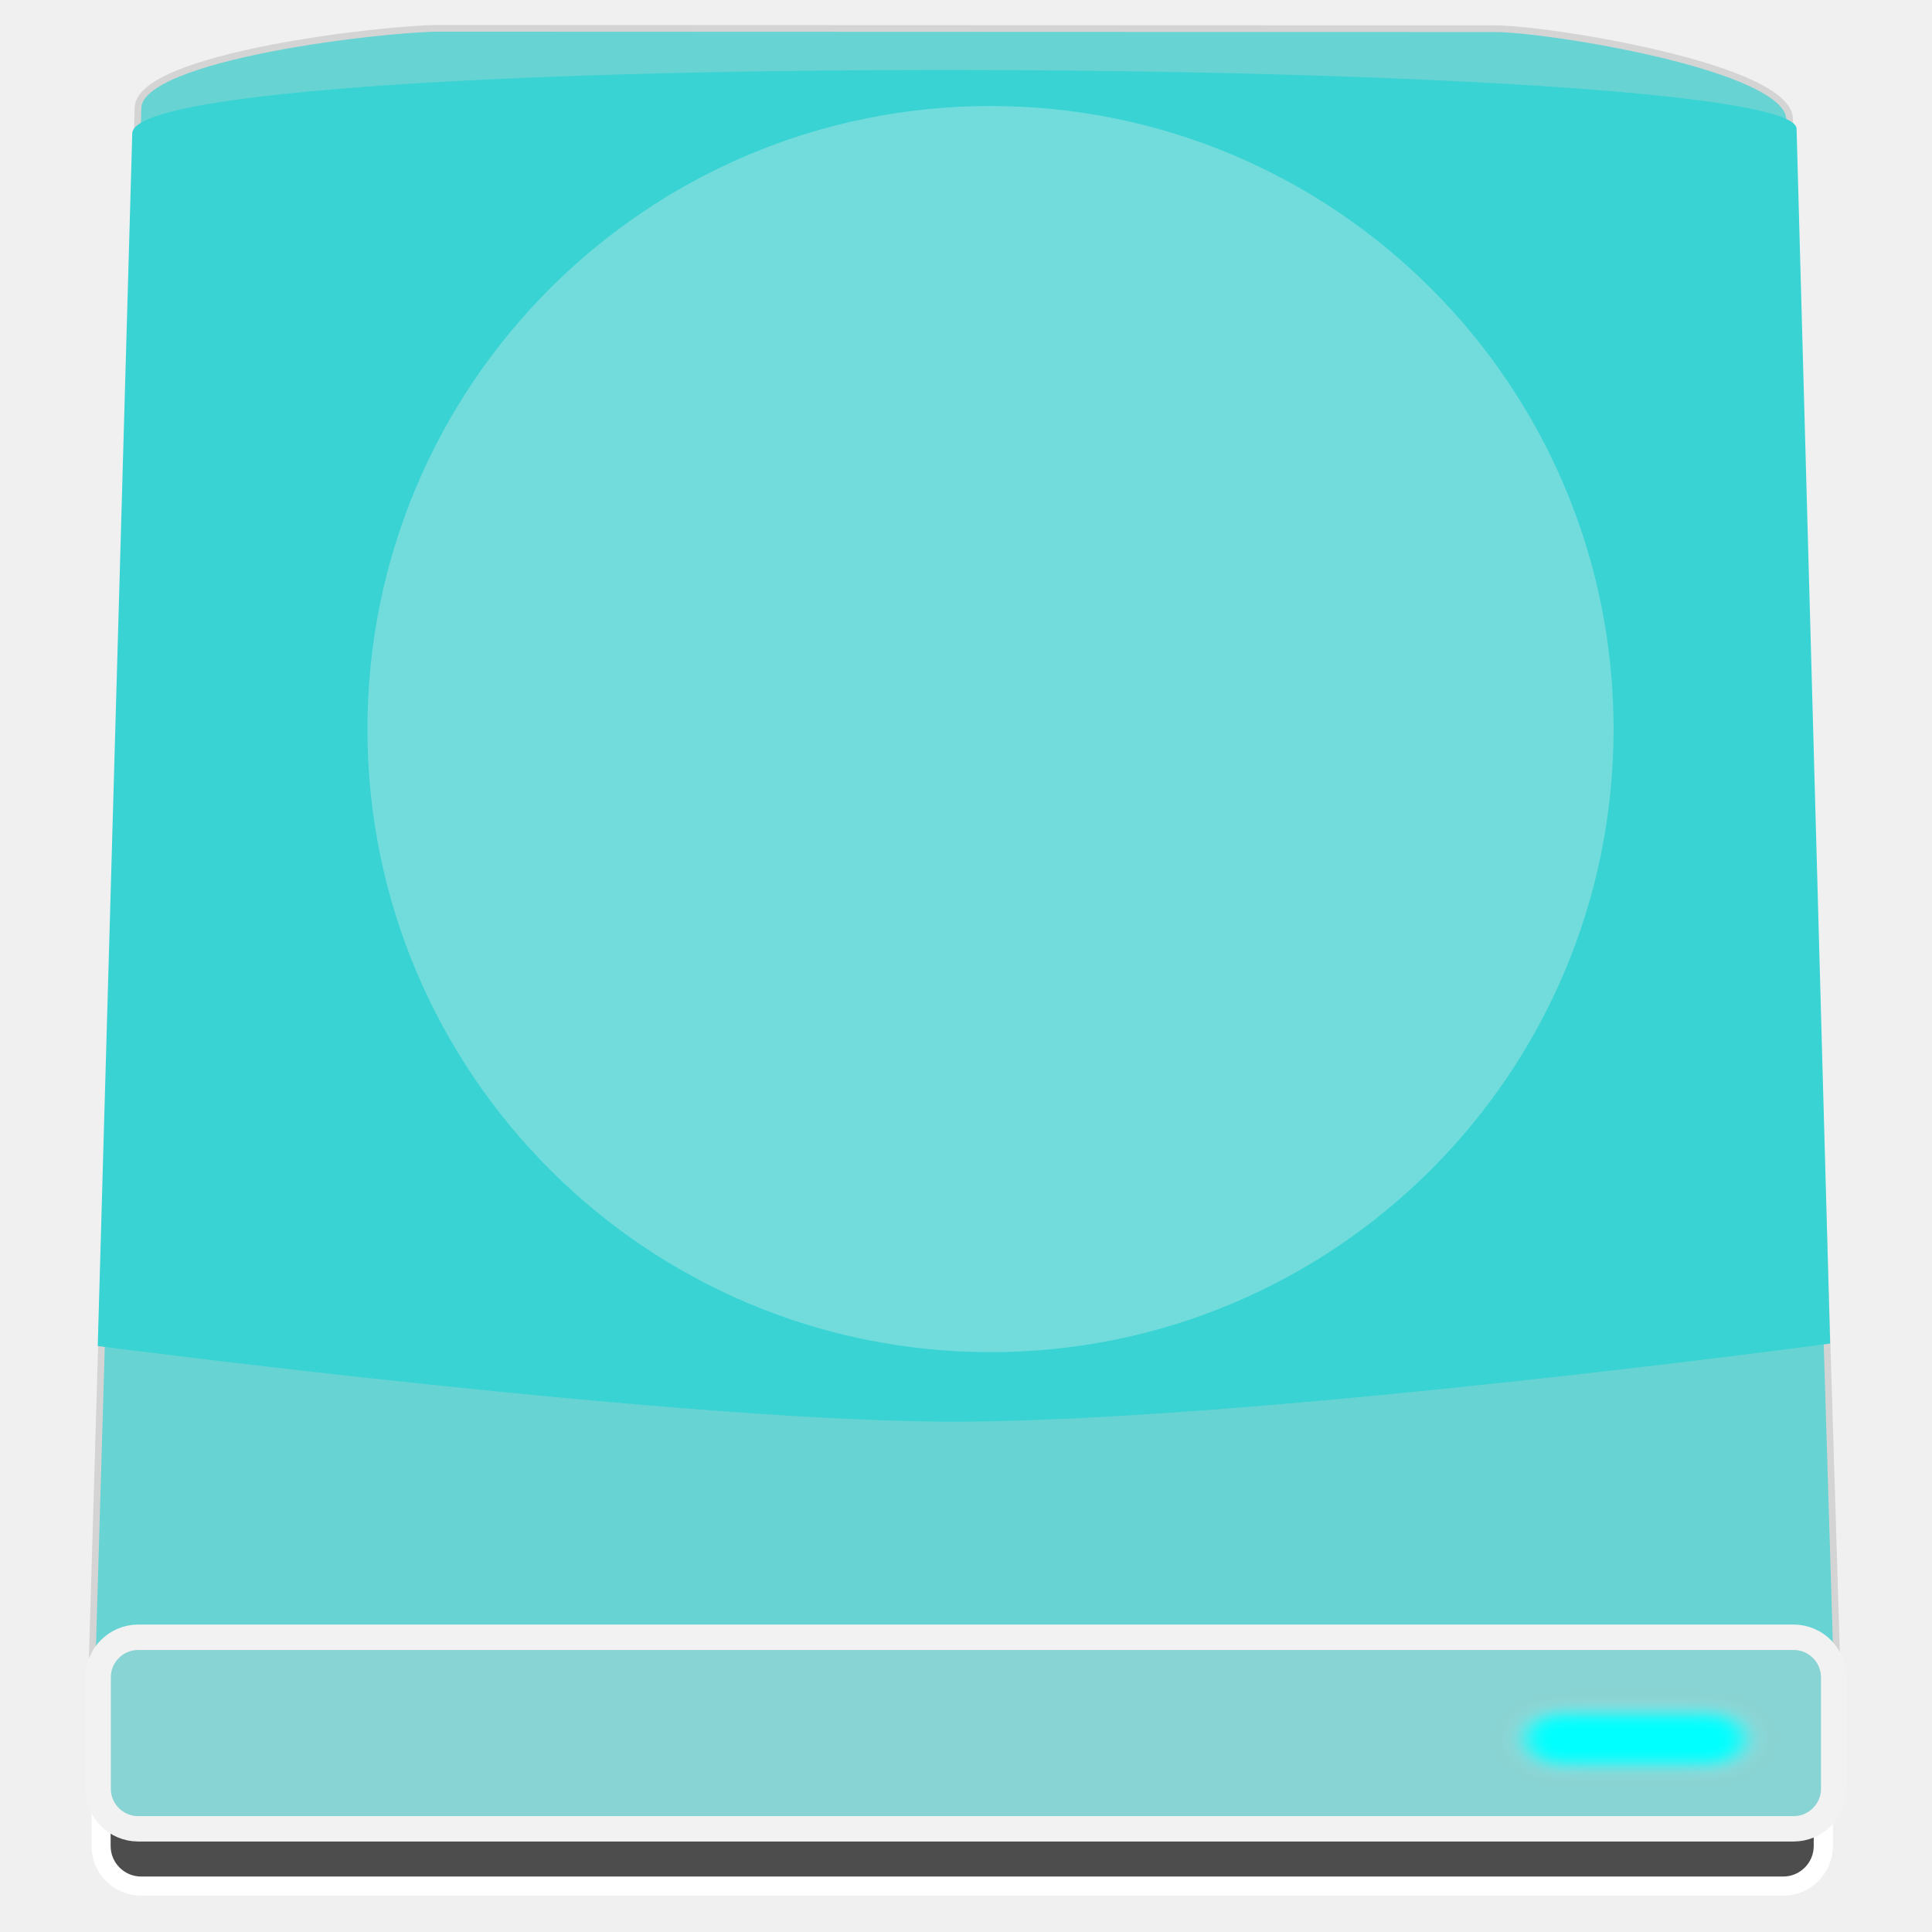
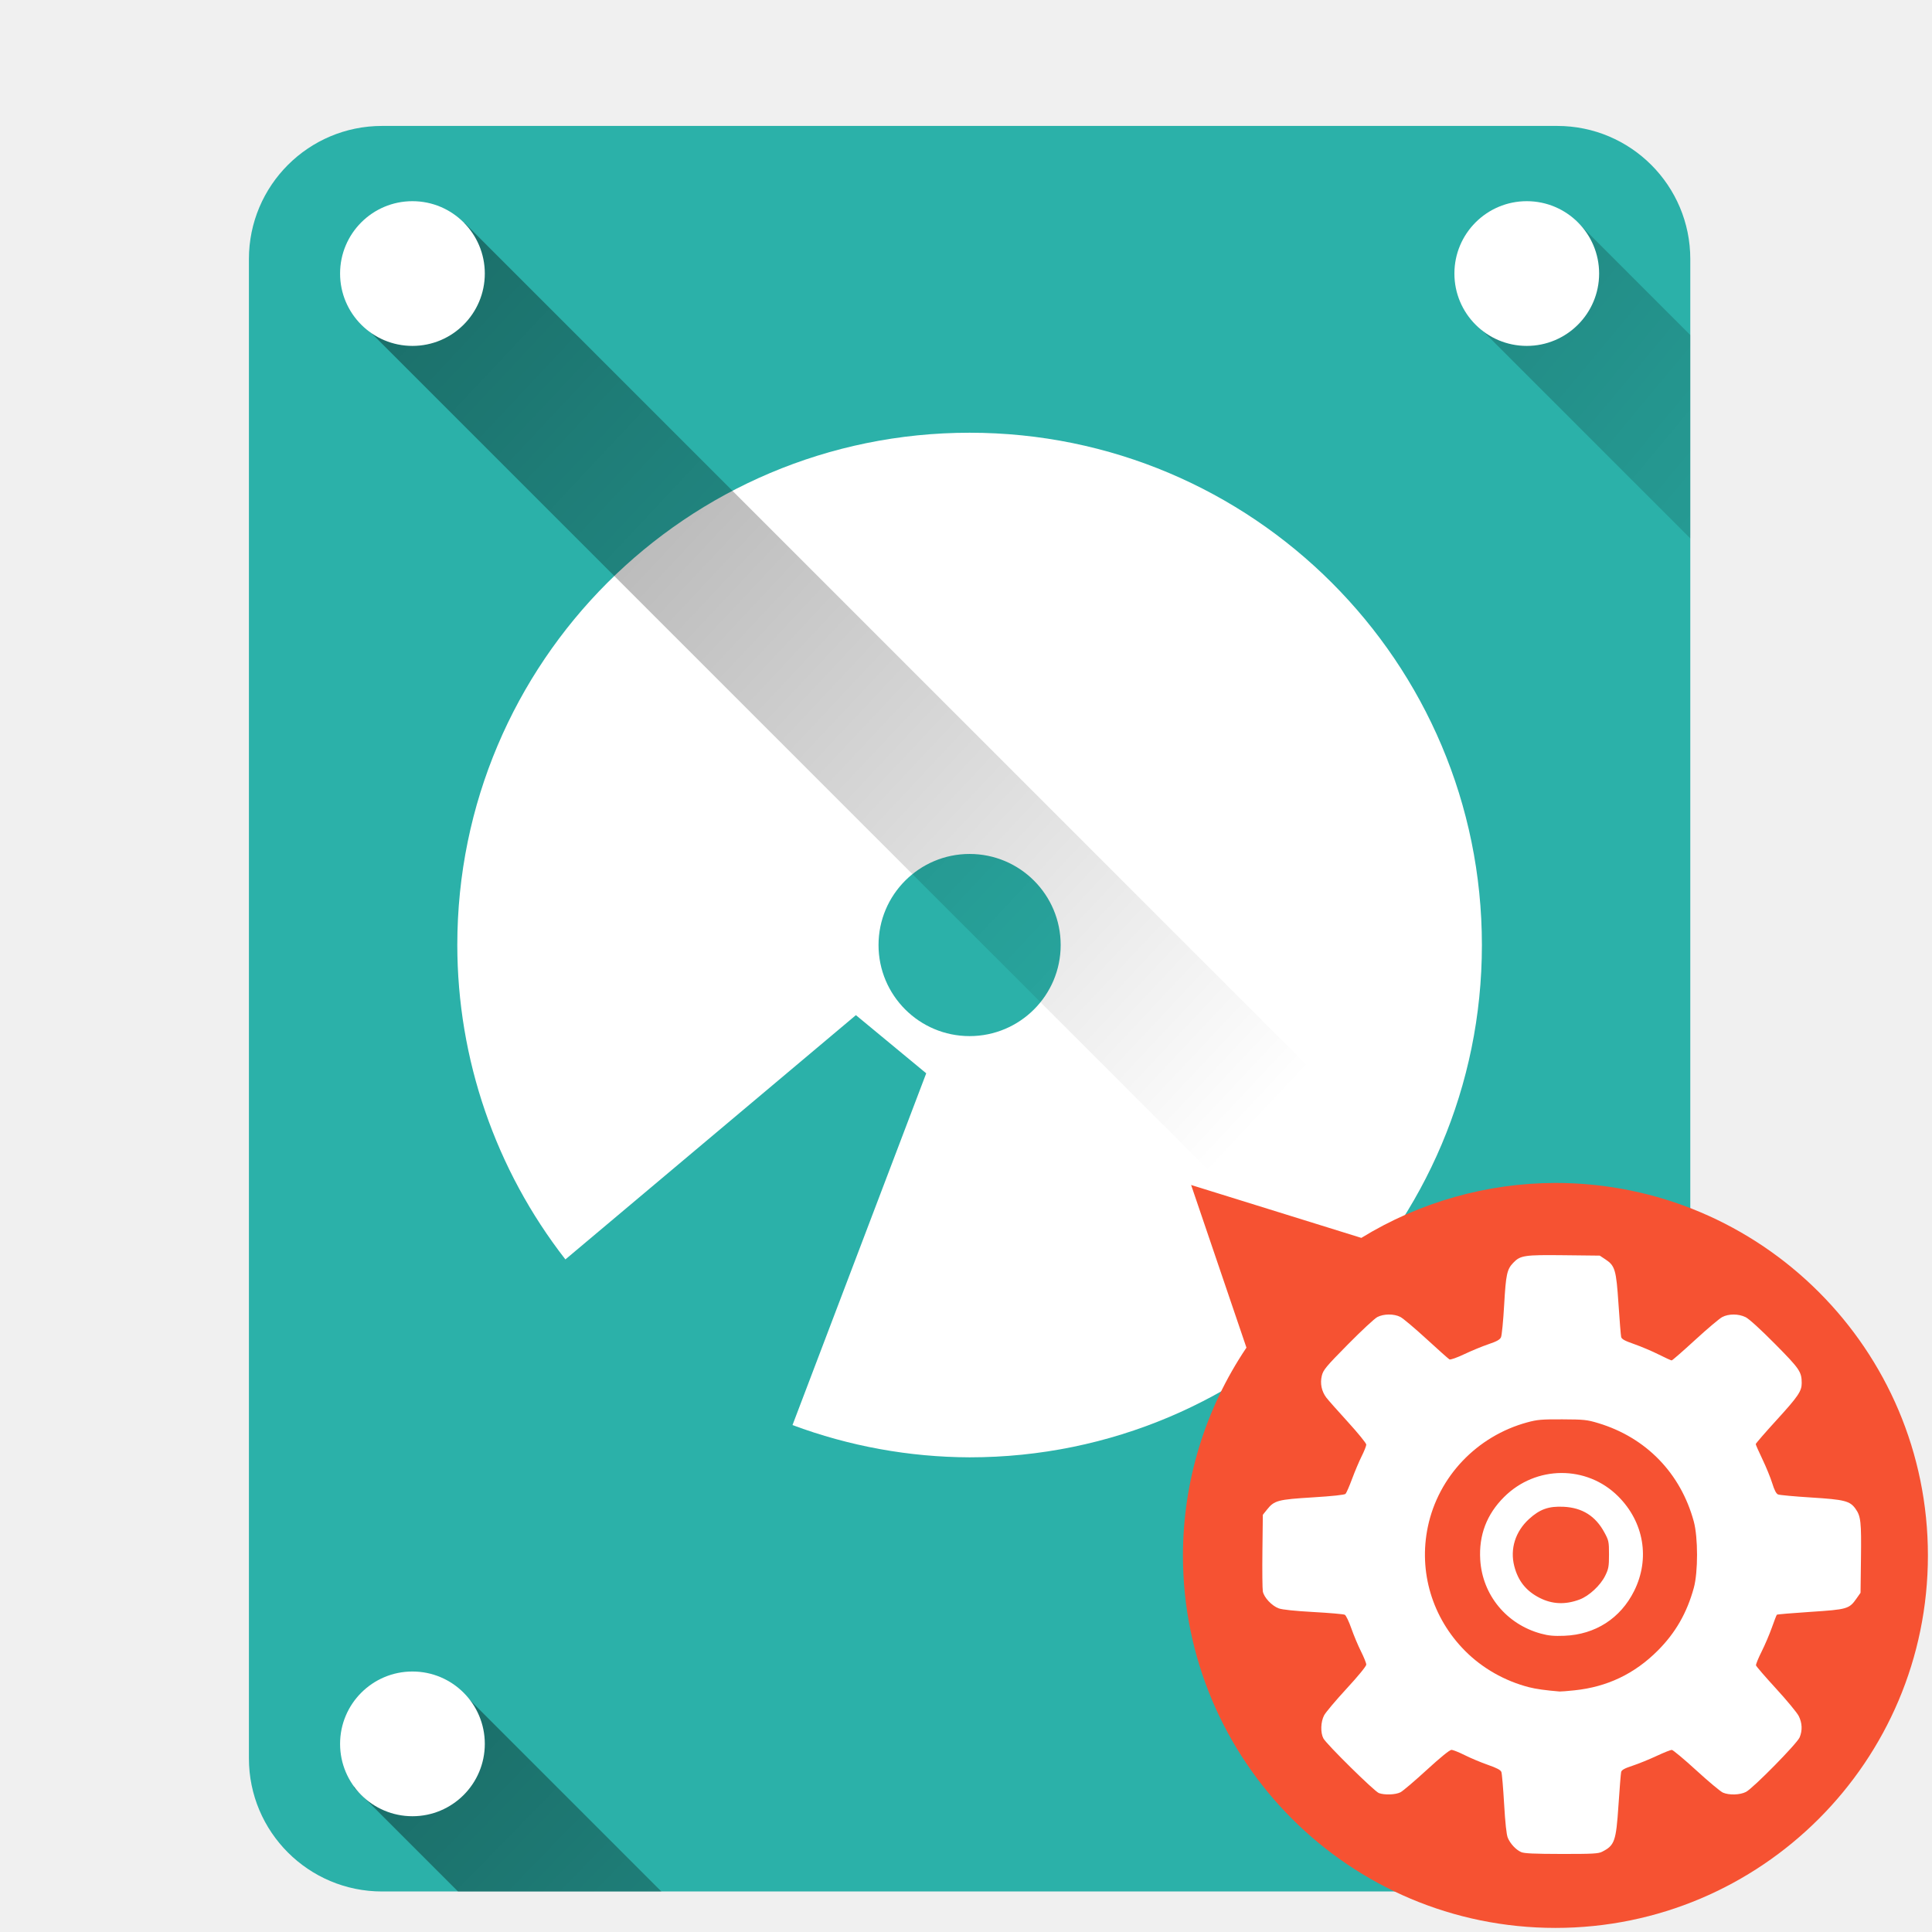
- <svg xmlns="http://www.w3.org/2000/svg" width="512" height="512" id="svg3392" version="1.1" viewBox="0 0 512 512">
-   <defs id="defs3394">
-     <filter style="color-interpolation-filters:sRGB" id="filter5903" x="-0.124" width="1.247" y="-0.33" height="1.66">
-       <feGaussianBlur stdDeviation="0.179" id="feGaussianBlur5905" />
-     </filter>
+ <svg xmlns="http://www.w3.org/2000/svg" xmlns:ns1="http://www.openswatchbook.org/uri/2009/osb" xmlns:xlink="http://www.w3.org/1999/xlink" width="512" height="512" id="svg2985" version="1.1" viewBox="0 0 512 512">
+   <defs id="defs2987">
+     <linearGradient id="linearGradient1036">
+       <stop style="stop-color:#000000;stop-opacity:1;" offset="0" id="stop1032" />
+       <stop style="stop-color:#000000;stop-opacity:0;" offset="1" id="stop1034" />
+     </linearGradient>
+     <linearGradient id="linearGradient5207" ns1:paint="solid">
+       <stop style="stop-color:#000015;stop-opacity:1;" offset="0" id="stop5209" />
+     </linearGradient>
+     <clipPath clipPathUnits="userSpaceOnUse" id="clipPath903">
+       <rect ry="19.956" y="-364.231" x="13.821" height="375.144" width="487.425" id="rect905" style="fill:#535d6c;fill-opacity:1;fill-rule:evenodd;stroke:none;stroke-width:19.392;stroke-linecap:butt;stroke-linejoin:round;stroke-miterlimit:4;stroke-dasharray:none;stroke-opacity:1" />
+     </clipPath>
+     <linearGradient xlink:href="#linearGradient1036" id="linearGradient1038" x1="-151.856" y1="-823.758" x2="545.647" y2="-242.649" gradientUnits="userSpaceOnUse" gradientTransform="translate(0,448)" />
+     <linearGradient xlink:href="#linearGradient1036" id="linearGradient1040" x1="-328.513" y1="-686.608" x2="291.48" y2="-105.27" gradientUnits="userSpaceOnUse" gradientTransform="translate(0,448)" />
+     <linearGradient xlink:href="#linearGradient1036" id="linearGradient1042" x1="-268.301" y1="-346.813" x2="332.702" y2="238.917" gradientUnits="userSpaceOnUse" gradientTransform="translate(0,448)" />
+     <linearGradient xlink:href="#linearGradient1036" id="linearGradient1044" x1="174.504" y1="-200.649" x2="535.657" y2="150.223" gradientUnits="userSpaceOnUse" gradientTransform="translate(0,448)" />
  </defs>
-   <g id="layer1" transform="translate(0,464)">
-     <g id="g3341" transform="matrix(16.90404,0,0,16.90404,-154.9176,-591.0678)">
-       <rect style="opacity:1;fill:#4d4d4d;fill-opacity:1;fill-rule:evenodd;stroke:#ffffff;stroke-width:0.3;stroke-miterlimit:4;stroke-dasharray:none;stroke-dashoffset:0;stroke-opacity:1" id="rect5731" width="27" height="3" x="10.749" y="34.086" ry="0.629" />
-       <path id="rect3406" d="m 16.046,7.961 16.555,0.006 c 0.831,3.129e-4 4.595,0.6 4.62,1.413 L 37.998,34.8 c 0.025,0.813 -0.669,1.469 -1.5,1.469 l -24.425,0 c -0.831,0 -1.524,-0.655 -1.5,-1.469 L 11.328,9.206 c 0.024,-0.813 3.887,-1.246 4.718,-1.245 z" style="opacity:1;fill:#68d3d3;fill-opacity:1;fill-rule:evenodd;stroke:#d4d4d4;stroke-width:0.105;stroke-miterlimit:4;stroke-dasharray:none;stroke-dashoffset:0;stroke-opacity:1" />
-       <path id="path3409" d="M 11.238,9.608 10.697,28.619 c 0,0 9.366,1.219 13.595,1.186 4.775,-0.038 13.564,-1.225 13.564,-1.225 L 37.33,9.535 c -0.032,-1.163 -26.052,-1.317 -26.092,0.073 z" style="opacity:1;fill:#39d3d3;fill-opacity:1;fill-rule:evenodd;stroke:none;stroke-width:1px;stroke-linecap:butt;stroke-linejoin:miter;stroke-opacity:1" />
-       <rect ry="0.629" y="33.185" x="10.703" height="3.003" width="27.209" id="rect3404" style="opacity:1;fill:#88d3d3;fill-opacity:1;fill-rule:evenodd;stroke:#f2f2f2;stroke-width:0.398;stroke-miterlimit:4;stroke-dasharray:none;stroke-dashoffset:0;stroke-opacity:1" />
-       <circle r="9.768" cy="18.947" cx="24.693" id="path4227" style="opacity:1;fill:#f2f2f2;fill-opacity:0.306;fill-rule:evenodd;stroke:none;stroke-width:0.108;stroke-miterlimit:4;stroke-dasharray:none;stroke-dashoffset:0;stroke-opacity:1" />
-       <rect transform="matrix(1.037127,0,0,0.6966263,-1.291944,10.50774)" ry="0.629" y="34.189" x="33.059" height="1.305" width="3.48" id="rect5821" style="opacity:1;fill:#00ffff;fill-opacity:1;fill-rule:evenodd;stroke:#d4d4d4;stroke-width:0.108;stroke-miterlimit:4;stroke-dasharray:none;stroke-dashoffset:0;stroke-opacity:1;filter:url(#filter5903)" />
-     </g>
+   <g id="layer1" transform="translate(0,448)">
+     <text xml:space="preserve" style="font-style:normal;font-weight:normal;font-size:40px;line-height:1.25;font-family:sans-serif;letter-spacing:0px;word-spacing:0px;fill:#000000;fill-opacity:1;stroke:none" x="325.221" y="-140.03" id="text819">
+       <tspan id="tspan817" x="325.221" y="-104.64" style="letter-spacing:0px" />
+     </text>
+     <rect style="fill:#2bb1a9;fill-opacity:1" id="rect993" width="381.981" height="467.889" x="65.965" y="-414.627" ry="35.283" />
+     <path style="fill:#ffffff;fill-opacity:1" d="m 256.954,-333.322 a 135.765,135.765 0 0 0 -135.764,135.766 135.765,135.765 0 0 0 28.646,83.314 c 25.663,-21.578 51.326,-43.157 76.988,-64.734 6.211,5.137 12.422,10.275 18.633,15.412 -11.812,31.073 -23.624,62.147 -35.436,93.221 a 135.765,135.765 0 0 0 46.932,8.551 135.765,135.765 0 0 0 135.766,-135.766 135.765,135.765 0 0 0 -135.766,-135.764 z m 0.002,111.629 a 24.136,24.136 0 0 1 24.135,24.135 24.136,24.136 0 0 1 -24.135,24.137 24.136,24.136 0 0 1 -24.137,-24.137 24.136,24.136 0 0 1 24.137,-24.135 z" id="path1007" />
+     <path style="fill:url(#linearGradient1040);stroke:none;stroke-width:1px;stroke-linecap:butt;stroke-linejoin:miter;stroke-opacity:1;fill-opacity:1" d="M 123.109 59.068 L 94.889 84.742 L 447.945 437.799 L 447.945 383.904 L 123.109 59.068 z " transform="translate(0,-448)" id="path1022" />
+     <path style="fill:url(#linearGradient1042);stroke:none;stroke-width:1px;stroke-linecap:butt;stroke-linejoin:miter;stroke-opacity:1;fill-opacity:1" d="M 121.959 447.953 L 93.738 473.627 L 121.373 501.262 L 175.268 501.262 L 121.959 447.953 z " transform="translate(0,-448)" id="path1028" />
+     <path style="fill:url(#linearGradient1044);stroke:none;stroke-width:1px;stroke-linecap:butt;stroke-linejoin:miter;stroke-opacity:1;fill-opacity:1" d="M 417.266 447.953 L 389.045 473.627 L 416.473 501.055 C 430.501 499.561 442.017 489.913 446.225 476.912 L 417.266 447.953 z " transform="translate(0,-448)" id="path1030" />
+     <path style="fill:url(#linearGradient1038);stroke:none;stroke-width:1px;stroke-linecap:butt;stroke-linejoin:miter;stroke-opacity:1;fill-opacity:1" d="M 417.896 58.738 L 389.676 84.412 L 447.945 142.682 L 447.945 88.787 L 417.896 58.738 z " transform="translate(0,-448)" id="path1026" />
+     <path style="fill:#ffffff;fill-opacity:1;stroke-width:1.562" d="m 109.302,-394.685 a 19.176,19.176 0 0 0 -19.176,19.176 19.176,19.176 0 0 0 19.176,19.176 19.176,19.176 0 0 0 19.176,-19.176 19.176,19.176 0 0 0 -19.176,-19.176 z m 295.307,0 a 19.176,19.176 0 0 0 -19.176,19.176 19.176,19.176 0 0 0 19.176,19.176 19.176,19.176 0 0 0 19.176,-19.176 19.176,19.176 0 0 0 -19.176,-19.176 z M 109.302,-5.033 A 19.176,19.176 0 0 0 90.126,14.143 19.176,19.176 0 0 0 109.302,33.319 19.176,19.176 0 0 0 128.478,14.143 19.176,19.176 0 0 0 109.302,-5.033 Z m 295.307,0 a 19.176,19.176 0 0 0 -19.176,19.176 19.176,19.176 0 0 0 19.176,19.176 19.176,19.176 0 0 0 19.176,-19.176 19.176,19.176 0 0 0 -19.176,-19.176 z" id="path995" />
+     <path style="fill:#f65232;fill-opacity:1" d="M 412.203 313.492 A 98.712 98.712 0 0 0 360.766 328.053 L 315.66 314.033 L 330.32 357.141 A 98.712 98.712 0 0 0 313.492 412.203 A 98.712 98.712 0 0 0 412.203 510.916 A 98.712 98.712 0 0 0 510.916 412.203 A 98.712 98.712 0 0 0 412.203 313.492 z " transform="translate(0,-448)" id="path29" />
+     <path id="path2986-7" d="m 403.109,42.818 c -1.391,-0.621 -2.871,-2.21 -3.532,-3.792 -0.34,-0.815 -0.68,-3.95 -0.971,-8.959 -0.246,-4.238 -0.57,-8.043 -0.72,-8.456 -0.199,-0.548 -1.171,-1.065 -3.594,-1.911 -1.827,-0.638 -4.578,-1.792 -6.114,-2.564 -1.536,-0.772 -3.127,-1.404 -3.536,-1.404 -0.459,0 -2.967,2.04 -6.548,5.325 -3.192,2.929 -6.321,5.589 -6.951,5.913 -1.298,0.666 -4.22,0.774 -5.728,0.212 -1.199,-0.447 -13.888,-12.951 -14.702,-14.488 -0.807,-1.525 -0.721,-4.376 0.185,-6.104 0.412,-0.786 3.096,-3.974 5.964,-7.083 3.087,-3.347 5.215,-5.945 5.215,-6.369 0,-0.394 -0.632,-1.972 -1.404,-3.508 -0.772,-1.536 -1.923,-4.28 -2.558,-6.098 -0.635,-1.818 -1.414,-3.441 -1.732,-3.605 -0.318,-0.165 -4.044,-0.49 -8.282,-0.724 -4.928,-0.272 -8.245,-0.618 -9.205,-0.962 -1.829,-0.655 -3.936,-2.897 -4.233,-4.505 -0.121,-0.652 -0.17,-5.485 -0.11,-10.74 l 0.11,-9.554 1.098,-1.376 c 1.941,-2.432 2.853,-2.677 12.122,-3.247 5.246,-0.323 8.435,-0.664 8.7,-0.932 0.23,-0.233 1.016,-2.035 1.747,-4.006 0.731,-1.971 1.873,-4.668 2.538,-5.994 0.665,-1.326 1.21,-2.701 1.21,-3.057 0,-0.356 -2.194,-3.054 -4.876,-5.996 -2.682,-2.942 -5.247,-5.839 -5.701,-6.439 -1.275,-1.687 -1.707,-3.776 -1.202,-5.822 0.381,-1.545 1.079,-2.383 6.908,-8.291 3.566,-3.615 7.082,-6.88 7.814,-7.257 1.697,-0.874 4.395,-0.886 6.08,-0.026 0.709,0.362 3.822,2.982 6.917,5.823 3.095,2.841 5.837,5.285 6.093,5.43 0.27,0.153 1.937,-0.432 3.966,-1.393 1.925,-0.912 4.805,-2.098 6.4,-2.635 2.163,-0.729 3.002,-1.195 3.301,-1.832 0.22,-0.47 0.598,-4.322 0.839,-8.559 0.464,-8.15 0.743,-9.438 2.424,-11.192 1.869,-1.952 2.944,-2.112 13.393,-1.995 l 9.517,0.107 1.489,0.986 c 2.562,1.696 2.872,2.751 3.475,11.819 0.292,4.389 0.611,8.322 0.708,8.74 0.137,0.588 0.922,1.02 3.472,1.91 1.812,0.633 4.714,1.863 6.448,2.734 1.735,0.871 3.293,1.584 3.463,1.584 0.17,0 2.955,-2.429 6.189,-5.397 3.234,-2.968 6.478,-5.71 7.21,-6.092 1.729,-0.904 4.302,-0.895 6.192,0.02 0.898,0.435 3.947,3.21 7.777,7.078 6.574,6.639 7.092,7.399 7.097,10.406 0.003,2.127 -0.943,3.522 -6.595,9.718 -3.073,3.369 -5.587,6.268 -5.587,6.443 0,0.175 0.802,1.989 1.782,4.033 0.98,2.043 2.149,4.905 2.598,6.36 0.557,1.807 1.043,2.741 1.532,2.949 0.394,0.168 4.356,0.532 8.805,0.81 8.828,0.551 10.25,0.915 11.73,2.996 1.399,1.968 1.562,3.443 1.441,13.058 l -0.116,9.198 -1.08,1.536 c -1.929,2.742 -2.416,2.883 -12.209,3.522 -4.786,0.312 -8.785,0.652 -8.887,0.754 -0.103,0.103 -0.697,1.632 -1.32,3.399 -0.624,1.767 -1.85,4.638 -2.725,6.381 -0.875,1.743 -1.542,3.383 -1.481,3.646 0.06,0.263 2.448,3.027 5.306,6.143 2.858,3.116 5.559,6.381 6.003,7.255 0.942,1.858 1.029,3.825 0.252,5.684 -0.686,1.641 -12.323,13.469 -14.214,14.448 -1.582,0.818 -4.462,0.906 -6.118,0.187 -0.634,-0.276 -3.814,-2.936 -7.066,-5.911 -3.252,-2.976 -6.172,-5.411 -6.488,-5.412 -0.316,-9.92e-4 -2.148,0.734 -4.071,1.632 -1.923,0.899 -4.772,2.054 -6.332,2.568 -2.156,0.71 -2.877,1.113 -3.01,1.681 -0.096,0.411 -0.413,4.338 -0.705,8.727 -0.642,9.654 -1.011,10.701 -4.373,12.403 -0.975,0.494 -2.588,0.579 -10.751,0.567 -7.224,-0.012 -9.87,-0.133 -10.679,-0.494 z m 14.155,-42.865 c 8.664,-0.908 15.902,-4.363 22.064,-10.532 4.697,-4.702 7.727,-9.978 9.552,-16.629 1.144,-4.17 1.137,-13.377 -0.012,-17.598 -3.49,-12.809 -12.659,-22.239 -25.332,-26.055 -2.953,-0.889 -3.755,-0.973 -9.497,-0.998 -5.5,-0.023 -6.646,0.075 -9.317,0.804 -13.338,3.641 -23.538,14.358 -26.326,27.658 -2.504,11.949 1.157,24.146 9.881,32.913 4.568,4.59 10.494,7.959 16.915,9.613 1.831,0.472 4.429,0.835 8.13,1.138 0.296,0.023 2.07,-0.117 3.942,-0.313 z m -8.887,-15.024 c -9.138,-2.478 -15.533,-10.255 -16.099,-19.577 -0.396,-6.518 1.702,-12.033 6.33,-16.643 8.43,-8.396 21.89,-8.475 30.212,-0.177 6.855,6.835 8.5,16.556 4.245,25.089 -3.624,7.268 -10.3,11.557 -18.489,11.877 -2.788,0.109 -4.166,-0.018 -6.2,-0.569 z m 10.223,-9.037 c 2.524,-0.944 5.534,-3.742 6.8,-6.321 0.893,-1.819 1.001,-2.425 1.001,-5.623 9e-5,-3.402 -0.062,-3.699 -1.228,-5.849 -2.353,-4.34 -5.845,-6.539 -10.777,-6.788 -3.962,-0.2 -6.334,0.639 -9.194,3.254 -3.626,3.314 -5.069,7.922 -3.905,12.468 1.008,3.935 3.144,6.607 6.737,8.428 3.352,1.698 6.802,1.839 10.565,0.431 z" style="fill:#ffffff;fill-opacity:1;stroke-width:0.323" />
  </g>
</svg>
